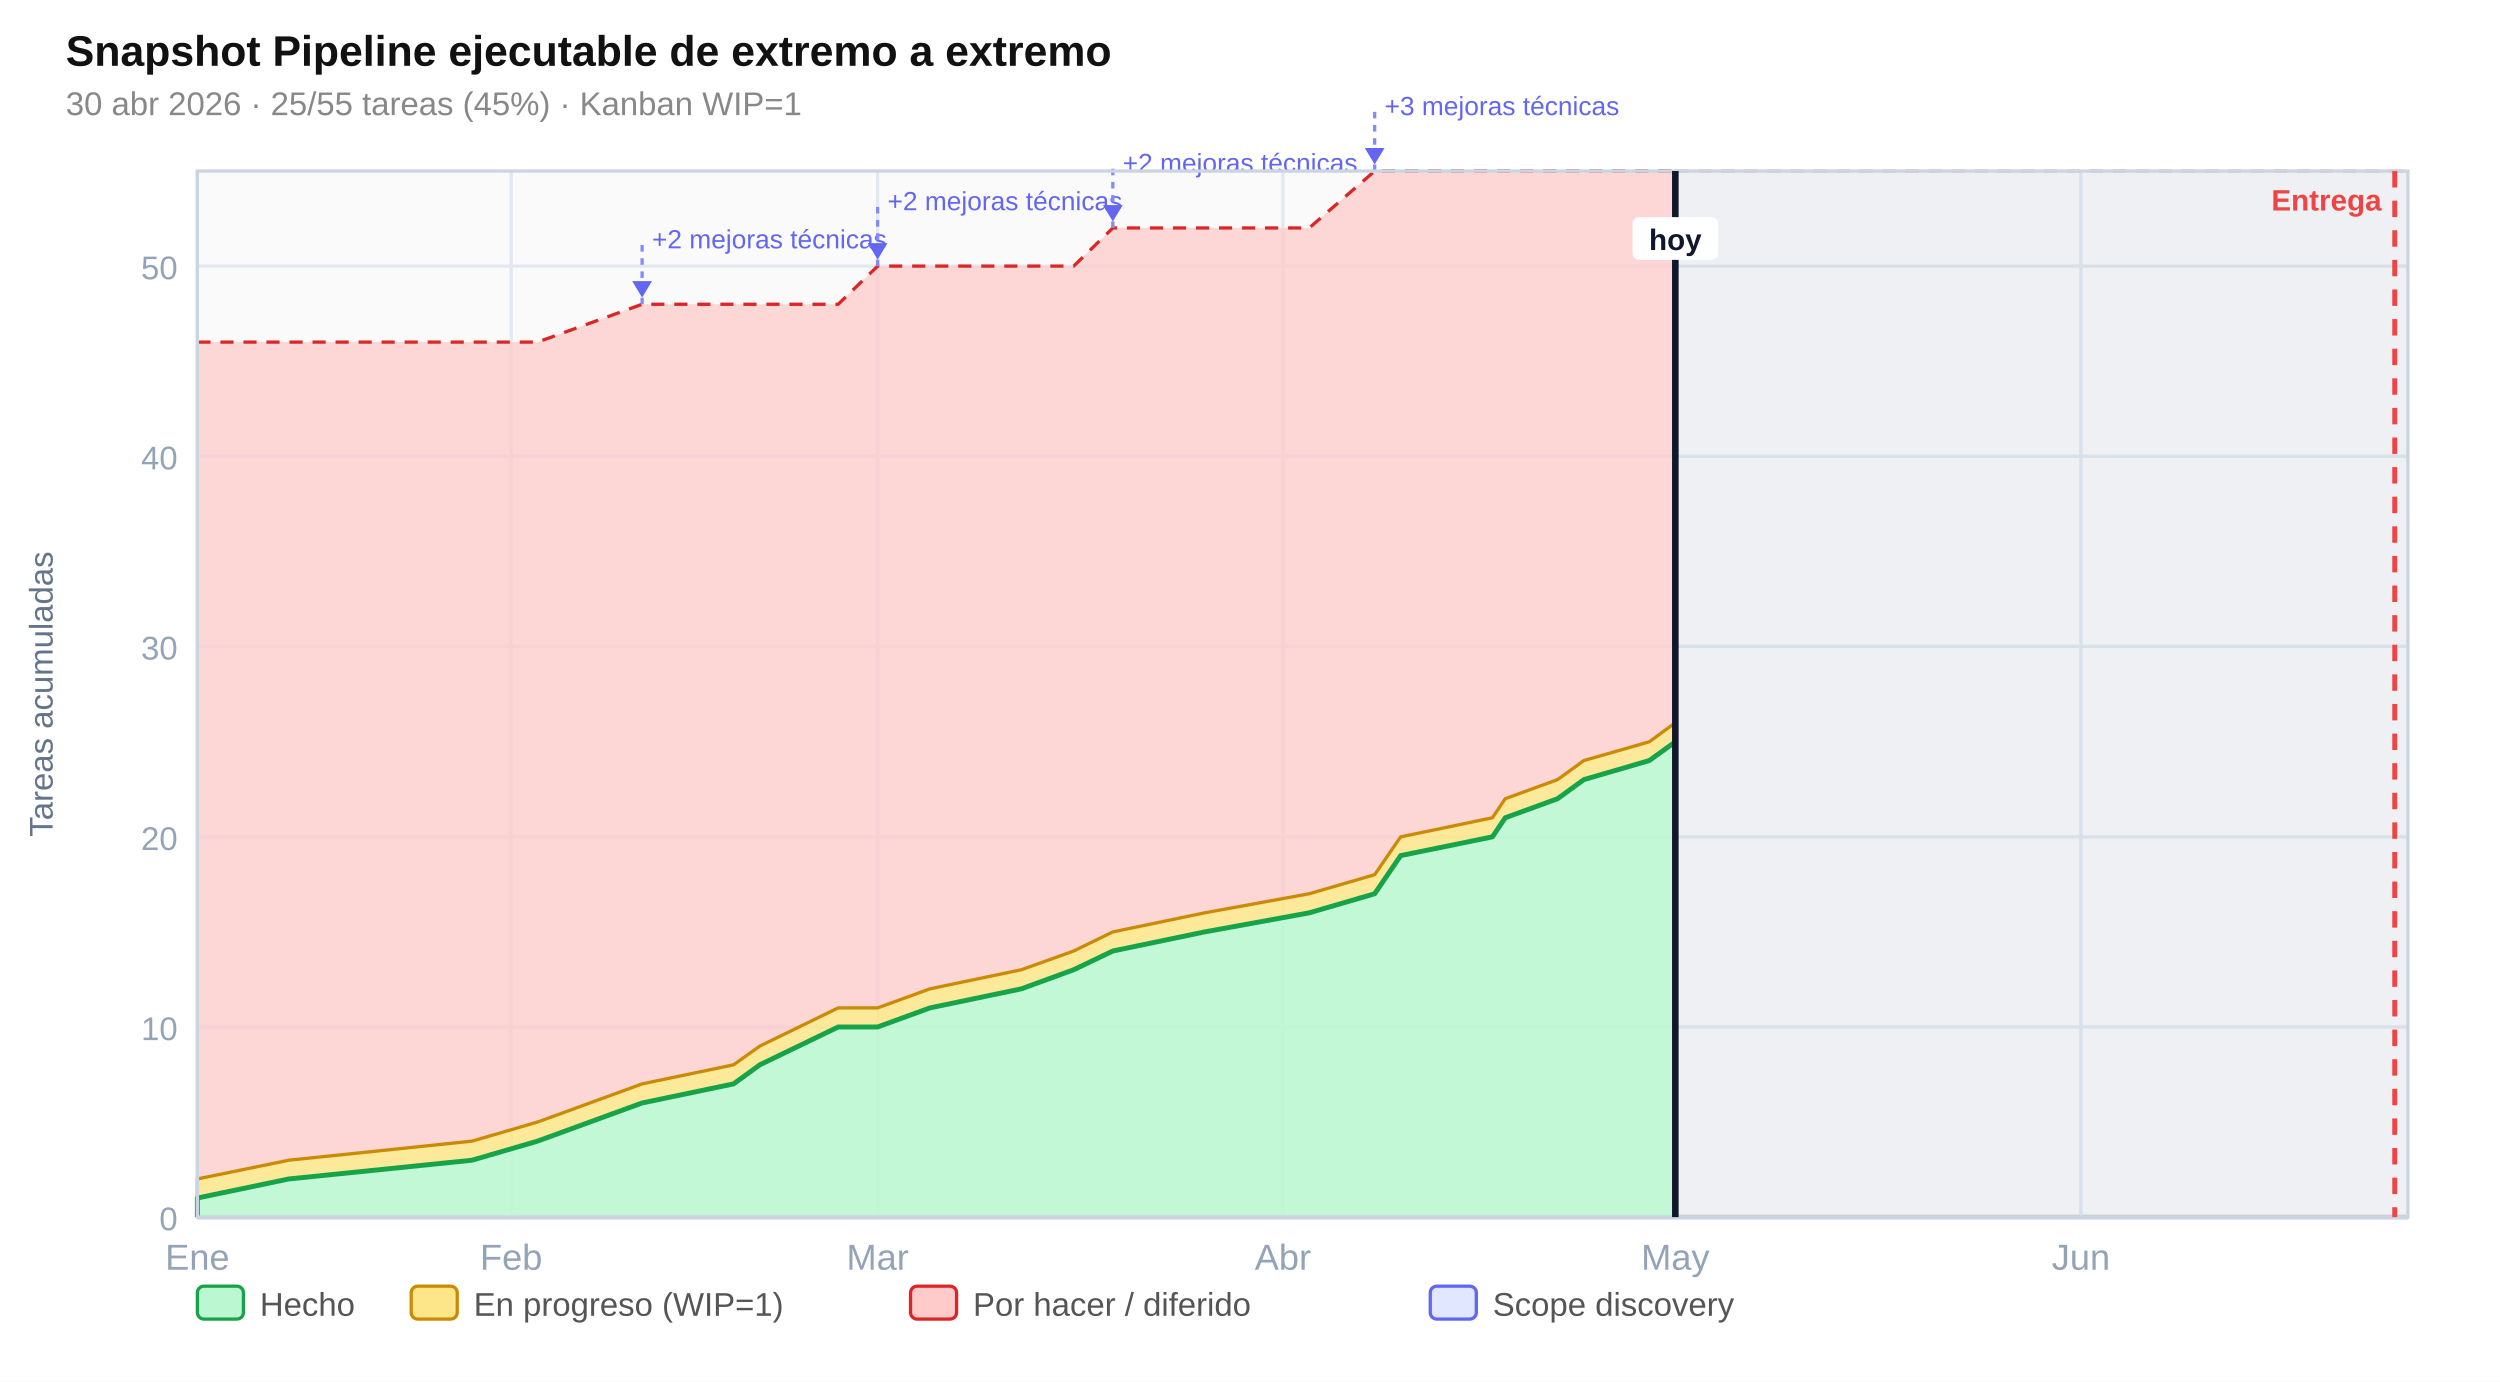
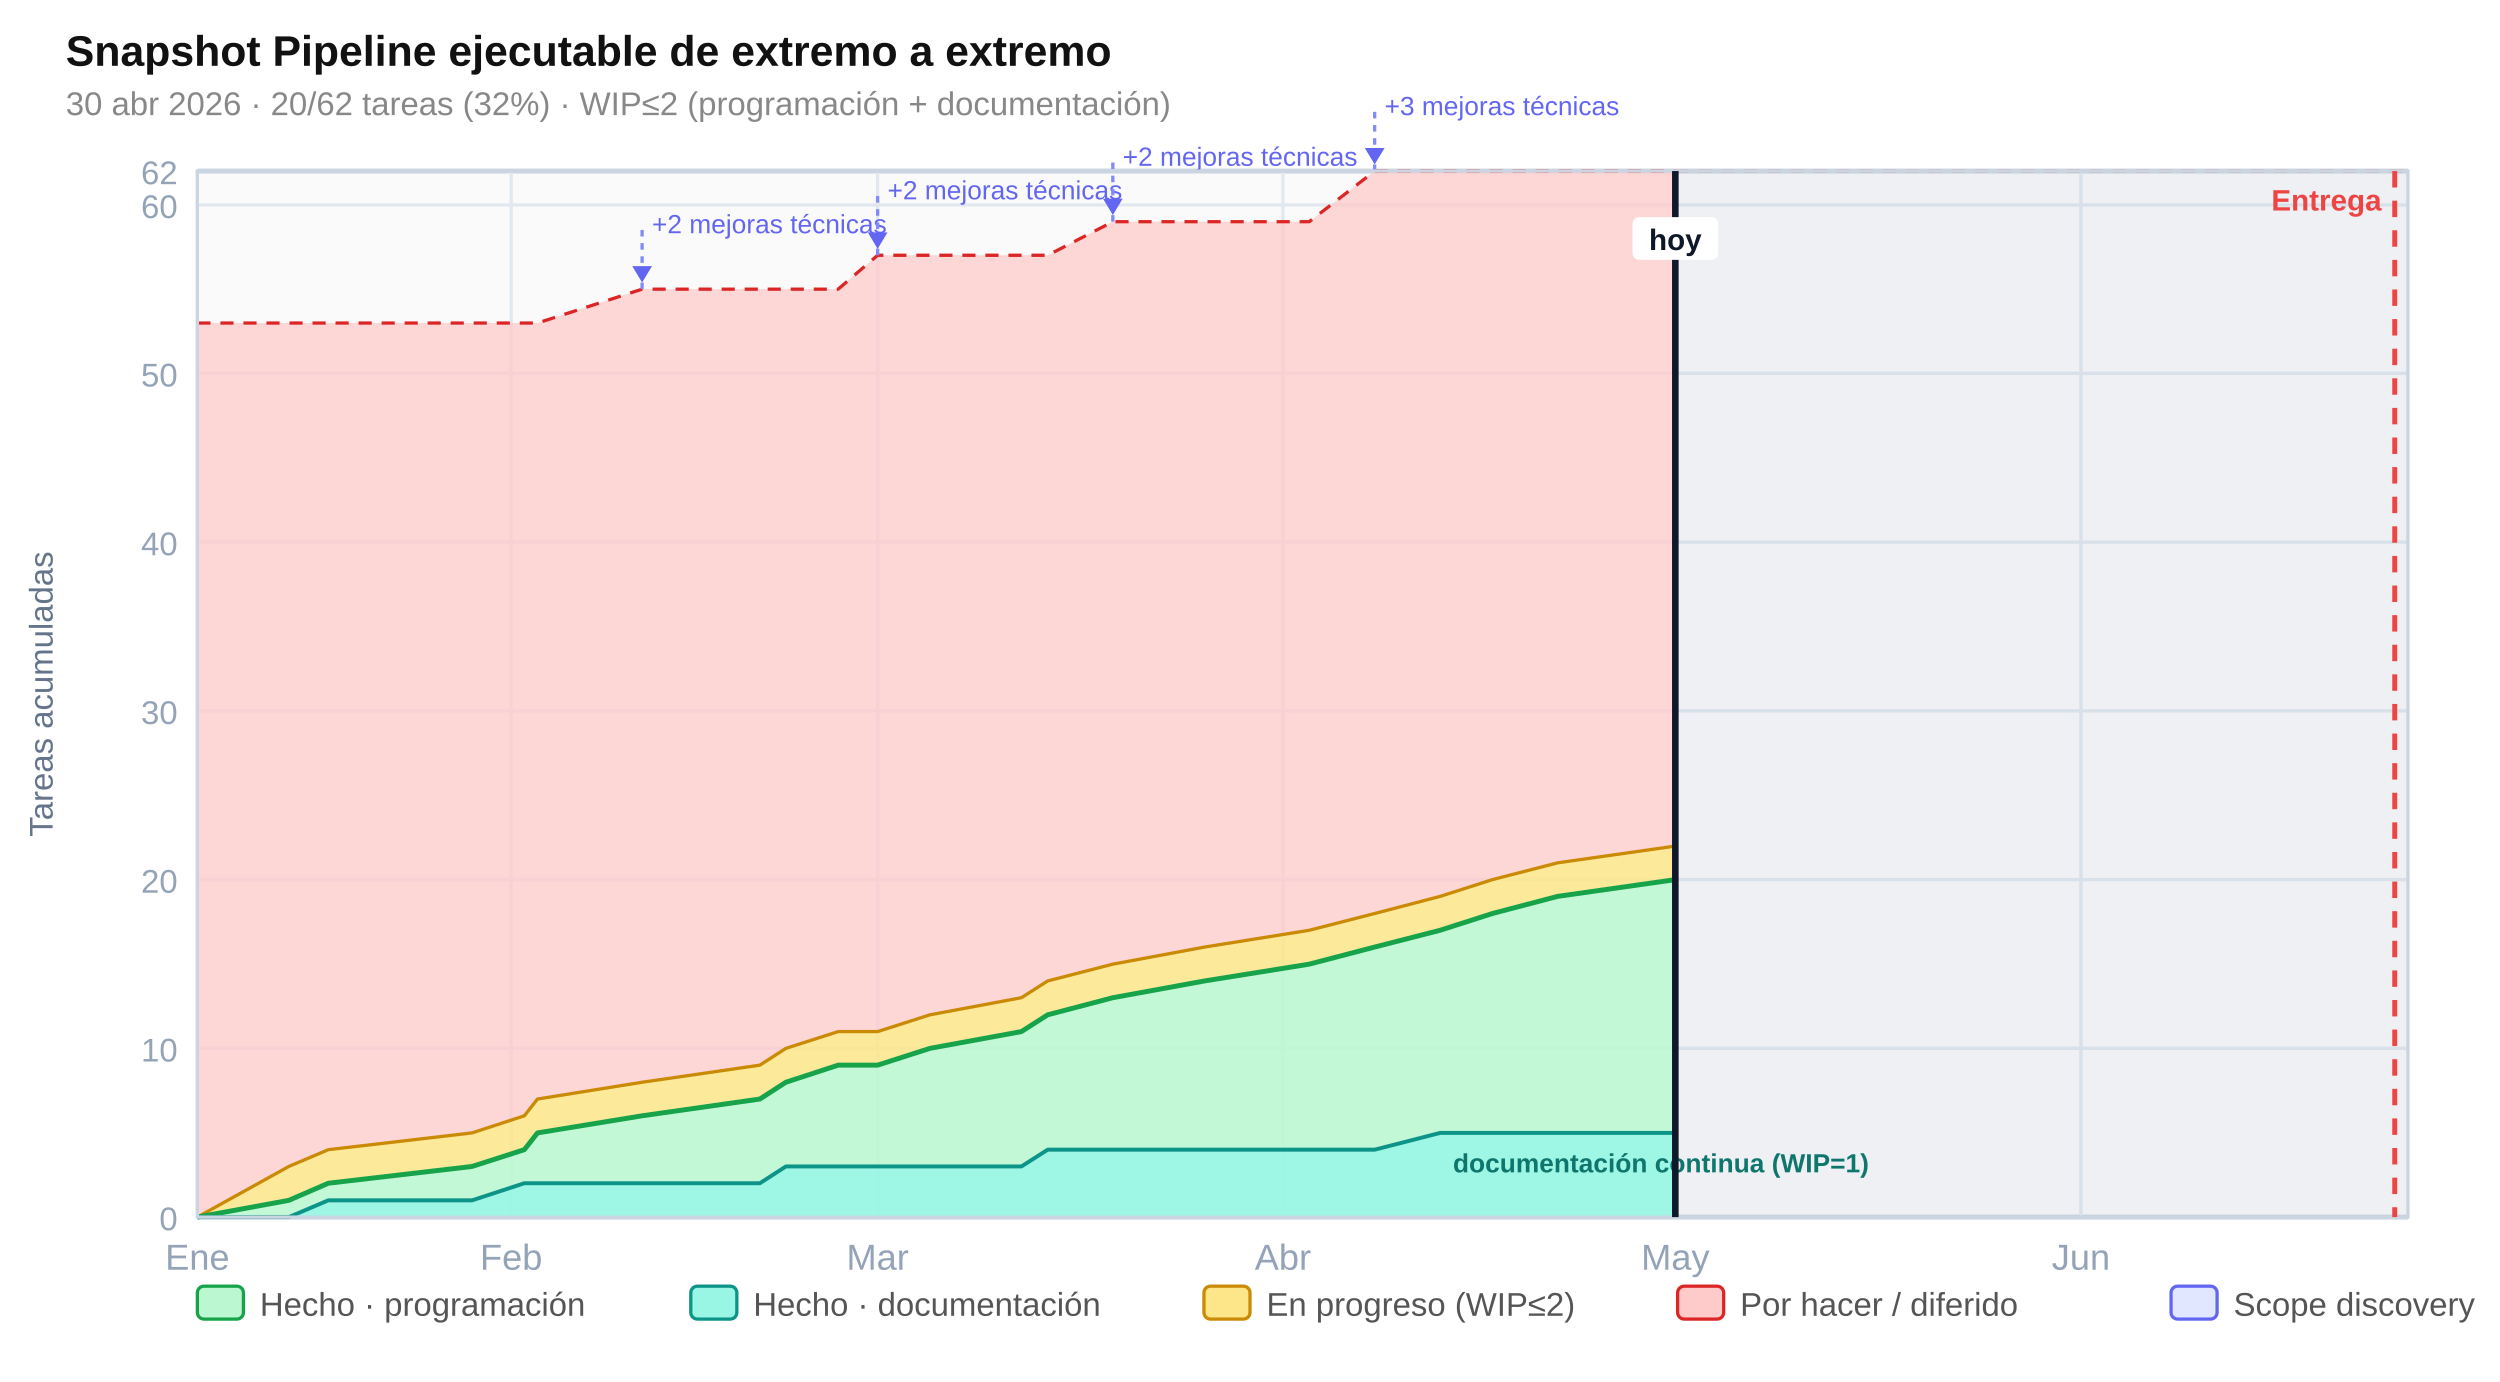
<svg xmlns="http://www.w3.org/2000/svg" viewBox="0 0 760 420" width="760" height="420">
  <defs>
    <style>text{font-family:-apple-system,BlinkMacSystemFont,"Segoe UI",Arial,sans-serif;}</style>
  </defs>
  <rect width="760" height="420" fill="#ffffff" />
  <rect x="60" y="52" width="672" height="318" fill="#FAFAFA" />
  <text x="20" y="20" font-size="13" font-weight="700" fill="#111111">Snapshot Pipeline ejecutable de extremo a extremo</text>
-   <text x="20" y="35" font-size="10" fill="#888888">30 abr 2026  ·  25/55 tareas (45%)  ·  Kanban WIP=1</text>
+   <text x="20" y="35" font-size="10" fill="#888888">30 abr 2026  ·  20/62 tareas (32%)  ·  WIP≤2 (programación + documentación)</text>
  <line x1="60" y1="370.0" x2="732" y2="370.0" stroke="#CBD5E1" stroke-width="1.5" />
  <text x="54" y="374.0" font-size="10" text-anchor="end" fill="#94A3B8">0</text>
-   <line x1="60" y1="312.2" x2="732" y2="312.2" stroke="#E2E8F0" stroke-width="1" />
-   <text x="54" y="316.2" font-size="10" text-anchor="end" fill="#94A3B8">10</text>
-   <line x1="60" y1="254.4" x2="732" y2="254.4" stroke="#E2E8F0" stroke-width="1" />
-   <text x="54" y="258.4" font-size="10" text-anchor="end" fill="#94A3B8">20</text>
-   <line x1="60" y1="196.5" x2="732" y2="196.5" stroke="#E2E8F0" stroke-width="1" />
-   <text x="54" y="200.5" font-size="10" text-anchor="end" fill="#94A3B8">30</text>
-   <line x1="60" y1="138.7" x2="732" y2="138.7" stroke="#E2E8F0" stroke-width="1" />
-   <text x="54" y="142.7" font-size="10" text-anchor="end" fill="#94A3B8">40</text>
-   <line x1="60" y1="80.9" x2="732" y2="80.9" stroke="#E2E8F0" stroke-width="1" />
-   <text x="54" y="84.9" font-size="10" text-anchor="end" fill="#94A3B8">50</text>
+   <line x1="60" y1="318.7" x2="732" y2="318.7" stroke="#E2E8F0" stroke-width="1" />
+   <text x="54" y="322.7" font-size="10" text-anchor="end" fill="#94A3B8">10</text>
+   <line x1="60" y1="267.4" x2="732" y2="267.4" stroke="#E2E8F0" stroke-width="1" />
+   <text x="54" y="271.4" font-size="10" text-anchor="end" fill="#94A3B8">20</text>
+   <line x1="60" y1="216.1" x2="732" y2="216.1" stroke="#E2E8F0" stroke-width="1" />
+   <text x="54" y="220.1" font-size="10" text-anchor="end" fill="#94A3B8">30</text>
+   <line x1="60" y1="164.8" x2="732" y2="164.8" stroke="#E2E8F0" stroke-width="1" />
+   <text x="54" y="168.8" font-size="10" text-anchor="end" fill="#94A3B8">40</text>
+   <line x1="60" y1="113.5" x2="732" y2="113.5" stroke="#E2E8F0" stroke-width="1" />
+   <text x="54" y="117.5" font-size="10" text-anchor="end" fill="#94A3B8">50</text>
+   <line x1="60" y1="62.3" x2="732" y2="62.3" stroke="#E2E8F0" stroke-width="1" />
+   <text x="54" y="66.3" font-size="10" text-anchor="end" fill="#94A3B8">60</text>
+   <line x1="60" y1="52.0" x2="732" y2="52.0" stroke="#CBD5E1" stroke-width="1.5" />
+   <text x="54" y="56.0" font-size="10" text-anchor="end" fill="#94A3B8">62</text>
  <text x="16.0" y="211.0" font-size="10" fill="#64748B" text-anchor="middle" transform="rotate(-90,16.0,211.0)">Tareas acumuladas</text>
  <line x1="60.0" y1="52" x2="60.0" y2="370" stroke="#E2E8F0" stroke-width="1" />
  <text x="60.0" y="386" font-size="11" text-anchor="middle" fill="#94A3B8">Ene</text>
  <line x1="155.4" y1="52" x2="155.4" y2="370" stroke="#E2E8F0" stroke-width="1" />
  <text x="155.4" y="386" font-size="11" text-anchor="middle" fill="#94A3B8">Feb</text>
  <line x1="266.8" y1="52" x2="266.8" y2="370" stroke="#E2E8F0" stroke-width="1" />
  <text x="266.8" y="386" font-size="11" text-anchor="middle" fill="#94A3B8">Mar</text>
  <line x1="390.0" y1="52" x2="390.0" y2="370" stroke="#E2E8F0" stroke-width="1" />
  <text x="390.0" y="386" font-size="11" text-anchor="middle" fill="#94A3B8">Abr</text>
  <line x1="509.3" y1="52" x2="509.3" y2="370" stroke="#E2E8F0" stroke-width="1" />
  <text x="509.3" y="386" font-size="11" text-anchor="middle" fill="#94A3B8">May</text>
  <line x1="632.6" y1="52" x2="632.6" y2="370" stroke="#E2E8F0" stroke-width="1" />
  <text x="632.6" y="386" font-size="11" text-anchor="middle" fill="#94A3B8">Jun</text>
  <rect x="509.3" y="52" width="222.7" height="318" fill="#94A3B8" opacity="0.12" />
  <line x1="509.3" y1="52.0" x2="732.0" y2="52.0" stroke="#DC2626" stroke-width="1" stroke-dasharray="4,3" opacity="0.4" />
-   <polygon points="60.0,104.0 60.0,104.0 87.8,104.0 143.5,104.0 163.4,104.0 195.2,92.5 223.0,92.5 231.0,92.5 254.8,92.5 266.8,80.9 282.7,80.9 310.5,80.9 326.4,80.9 338.3,69.3 366.2,69.3 398.0,69.3 417.9,52.0 425.8,52.0 453.7,52.0 457.6,52.0 473.5,52.0 481.5,52.0 501.4,52.0 509.3,52.0 509.3,219.7 501.4,225.5 481.5,231.2 473.5,237.0 457.6,242.8 453.7,248.6 425.8,254.4 417.9,265.9 398.0,271.7 366.2,277.5 338.3,283.3 326.4,289.1 310.5,294.8 282.7,300.6 266.8,306.4 254.8,306.4 231.0,318.0 223.0,323.7 195.2,329.5 163.4,341.1 143.5,346.9 87.8,352.7 60.0,358.4 60.0,364.2" fill="#FECACA" opacity="0.75" />
-   <polygon points="60.0,364.2 60.0,358.4 87.8,352.7 143.5,346.9 163.4,341.1 195.2,329.5 223.0,323.7 231.0,318.0 254.8,306.4 266.8,306.4 282.7,300.6 310.5,294.8 326.4,289.1 338.3,283.3 366.2,277.5 398.0,271.7 417.9,265.9 425.8,254.4 453.7,248.6 457.6,242.8 473.5,237.0 481.5,231.2 501.4,225.5 509.3,219.7 509.3,225.5 501.4,231.2 481.5,237.0 473.5,242.8 457.6,248.6 453.7,254.4 425.8,260.1 417.9,271.7 398.0,277.5 366.2,283.3 338.3,289.1 326.4,294.8 310.5,300.6 282.7,306.4 266.8,312.2 254.8,312.2 231.0,323.7 223.0,329.5 195.2,335.3 163.4,346.9 143.5,352.7 87.8,358.4 60.0,364.2 60.0,370.0" fill="#FDE68A" opacity="0.85" />
-   <polygon points="60.0,370.0 60.0,364.2 87.8,358.4 143.5,352.7 163.4,346.9 195.2,335.3 223.0,329.5 231.0,323.7 254.8,312.2 266.8,312.2 282.7,306.4 310.5,300.6 326.4,294.8 338.3,289.1 366.2,283.3 398.0,277.5 417.9,271.7 425.8,260.1 453.7,254.4 457.6,248.6 473.5,242.8 481.5,237.0 501.4,231.2 509.3,225.5 509.3,370.0 501.4,370.0 481.5,370.0 473.5,370.0 457.6,370.0 453.7,370.0 425.8,370.0 417.9,370.0 398.0,370.0 366.2,370.0 338.3,370.0 326.4,370.0 310.5,370.0 282.7,370.0 266.8,370.0 254.8,370.0 231.0,370.0 223.0,370.0 195.2,370.0 163.4,370.0 143.5,370.0 87.8,370.0 60.0,370.0 60.0,370.0" fill="#BBF7D0" opacity="0.90" />
-   <polyline points="60.0,370.0 60.0,364.2 87.8,358.4 143.5,352.7 163.4,346.9 195.2,335.3 223.0,329.5 231.0,323.7 254.8,312.2 266.8,312.2 282.7,306.4 310.5,300.6 326.4,294.8 338.3,289.1 366.2,283.3 398.0,277.5 417.9,271.7 425.8,260.1 453.7,254.4 457.6,248.6 473.5,242.8 481.5,237.0 501.4,231.2 509.3,225.5" fill="none" stroke="#16A34A" stroke-width="1.5" stroke-linejoin="round" />
-   <polyline points="60.0,364.2 60.0,358.4 87.8,352.7 143.5,346.9 163.4,341.1 195.2,329.5 223.0,323.7 231.0,318.0 254.8,306.4 266.8,306.4 282.7,300.6 310.5,294.8 326.4,289.1 338.3,283.3 366.2,277.5 398.0,271.7 417.9,265.9 425.8,254.4 453.7,248.6 457.6,242.8 473.5,237.0 481.5,231.2 501.4,225.5 509.3,219.7" fill="none" stroke="#CA8A04" stroke-width="1" stroke-linejoin="round" />
-   <polyline points="60.0,104.0 60.0,104.0 87.8,104.0 143.5,104.0 163.4,104.0 195.2,92.5 223.0,92.5 231.0,92.5 254.8,92.5 266.8,80.9 282.7,80.9 310.5,80.9 326.4,80.9 338.3,69.3 366.2,69.3 398.0,69.3 417.9,52.0 425.8,52.0 453.7,52.0 457.6,52.0 473.5,52.0 481.5,52.0 501.4,52.0 509.3,52.0" fill="none" stroke="#DC2626" stroke-width="1" stroke-linejoin="round" stroke-dasharray="4,3" />
-   <line x1="195.2" y1="92.5" x2="195.2" y2="74.5" stroke="#818CF8" stroke-width="1" stroke-dasharray="2,2" />
-   <text x="198.2" y="75.5" font-size="8" fill="#6366F1">+2 mejoras técnicas</text>
-   <polygon points="195.2,90.473 192.2,85.473 198.2,85.473" fill="#6366F1" />
-   <line x1="266.8" y1="80.9" x2="266.8" y2="62.9" stroke="#818CF8" stroke-width="1" stroke-dasharray="2,2" />
-   <text x="269.8" y="63.9" font-size="8" fill="#6366F1">+2 mejoras técnicas</text>
-   <polygon points="266.8,78.909 263.8,73.909 269.8,73.909" fill="#6366F1" />
-   <line x1="338.3" y1="69.3" x2="338.3" y2="51.3" stroke="#818CF8" stroke-width="1" stroke-dasharray="2,2" />
-   <text x="341.3" y="52.3" font-size="8" fill="#6366F1">+2 mejoras técnicas</text>
-   <polygon points="338.3,67.345 335.3,62.345 341.3,62.345" fill="#6366F1" />
+   <polygon points="60.0,98.2 87.8,98.2 99.8,98.2 143.5,98.2 159.4,98.2 163.4,98.2 195.2,87.9 231.0,87.9 238.9,87.9 254.8,87.9 266.8,77.6 282.7,77.6 310.5,77.6 318.5,77.6 338.3,67.4 366.2,67.4 398.0,67.4 417.9,52.0 437.8,52.0 453.7,52.0 473.5,52.0 509.3,52.0 509.3,257.2 473.5,262.3 453.7,267.4 437.8,272.5 417.9,277.7 398.0,282.8 366.2,287.9 338.3,293.1 318.5,298.2 310.5,303.3 282.7,308.5 266.8,313.6 254.8,313.6 238.9,318.7 231.0,323.8 195.2,329.0 163.4,334.1 159.4,339.2 143.5,344.4 99.8,349.5 87.8,354.6 60.0,370.0" fill="#FECACA" opacity="0.75" />
+   <polygon points="60.0,370.0 87.8,354.6 99.8,349.5 143.5,344.4 159.4,339.2 163.4,334.1 195.2,329.0 231.0,323.8 238.9,318.7 254.8,313.6 266.8,313.6 282.7,308.5 310.5,303.3 318.5,298.2 338.3,293.1 366.2,287.9 398.0,282.8 417.9,277.7 437.8,272.5 453.7,267.4 473.5,262.3 509.3,257.2 509.3,267.4 473.5,272.5 453.7,277.7 437.8,282.8 417.9,287.9 398.0,293.1 366.2,298.2 338.3,303.3 318.5,308.5 310.5,313.6 282.7,318.7 266.8,323.8 254.8,323.8 238.9,329.0 231.0,334.1 195.2,339.2 163.4,344.4 159.4,349.5 143.5,354.6 99.8,359.7 87.8,364.9 60.0,370.0" fill="#FDE68A" opacity="0.85" />
+   <polygon points="60.0,370.0 87.8,364.9 99.8,359.7 143.5,354.6 159.4,349.5 163.4,344.4 195.2,339.2 231.0,334.1 238.9,329.0 254.8,323.8 266.8,323.8 282.7,318.7 310.5,313.6 318.5,308.5 338.3,303.3 366.2,298.2 398.0,293.1 417.9,287.9 437.8,282.8 453.7,277.7 473.5,272.5 509.3,267.4 509.3,344.4 473.5,344.4 453.7,344.4 437.8,344.4 417.9,349.5 398.0,349.5 366.2,349.5 338.3,349.5 318.5,349.5 310.5,354.6 282.7,354.6 266.8,354.6 254.8,354.6 238.9,354.6 231.0,359.7 195.2,359.7 163.4,359.7 159.4,359.7 143.5,364.9 99.8,364.9 87.8,370.0 60.0,370.0" fill="#BBF7D0" opacity="0.90" />
+   <polygon points="60.0,370.0 87.8,370.0 99.8,364.9 143.5,364.9 159.4,359.7 163.4,359.7 195.2,359.7 231.0,359.7 238.9,354.6 254.8,354.6 266.8,354.6 282.7,354.6 310.5,354.6 318.5,349.5 338.3,349.5 366.2,349.5 398.0,349.5 417.9,349.5 437.8,344.4 453.7,344.4 473.5,344.4 509.3,344.4 509.3,370.0 473.5,370.0 453.7,370.0 437.8,370.0 417.9,370.0 398.0,370.0 366.2,370.0 338.3,370.0 318.5,370.0 310.5,370.0 282.7,370.0 266.8,370.0 254.8,370.0 238.9,370.0 231.0,370.0 195.2,370.0 163.4,370.0 159.4,370.0 143.5,370.0 99.8,370.0 87.8,370.0 60.0,370.0" fill="#99F6E4" opacity="0.95" />
+   <polyline points="60.0,98.2 87.8,98.2 99.8,98.2 143.5,98.2 159.4,98.2 163.4,98.2 195.2,87.9 231.0,87.9 238.9,87.9 254.8,87.9 266.8,77.6 282.7,77.6 310.5,77.6 318.5,77.6 338.3,67.4 366.2,67.4 398.0,67.4 417.9,52.0 437.8,52.0 453.7,52.0 473.5,52.0 509.3,52.0" fill="none" stroke="#DC2626" stroke-width="1" stroke-linejoin="round" stroke-dasharray="4,3" />
+   <polyline points="60.0,370.0 87.8,354.6 99.8,349.5 143.5,344.4 159.4,339.2 163.4,334.1 195.2,329.0 231.0,323.8 238.9,318.7 254.8,313.6 266.8,313.6 282.7,308.5 310.5,303.3 318.5,298.2 338.3,293.1 366.2,287.9 398.0,282.8 417.9,277.7 437.8,272.5 453.7,267.4 473.5,262.3 509.3,257.2" fill="none" stroke="#CA8A04" stroke-width="1" stroke-linejoin="round" />
+   <polyline points="60.0,370.0 87.8,364.9 99.8,359.7 143.5,354.6 159.4,349.5 163.4,344.4 195.2,339.2 231.0,334.1 238.9,329.0 254.8,323.8 266.8,323.8 282.7,318.7 310.5,313.6 318.5,308.5 338.3,303.3 366.2,298.2 398.0,293.1 417.9,287.9 437.8,282.8 453.7,277.7 473.5,272.5 509.3,267.4" fill="none" stroke="#16A34A" stroke-width="1.5" stroke-linejoin="round" />
+   <polyline points="60.0,370.0 87.8,370.0 99.8,364.9 143.5,364.9 159.4,359.7 163.4,359.7 195.2,359.7 231.0,359.7 238.9,354.6 254.8,354.6 266.8,354.6 282.7,354.6 310.5,354.6 318.5,349.5 338.3,349.5 366.2,349.5 398.0,349.5 417.9,349.5 437.8,344.4 453.7,344.4 473.5,344.4 509.3,344.4" fill="none" stroke="#0D9488" stroke-width="1.2" stroke-linejoin="round" />
+   <line x1="195.2" y1="87.9" x2="195.2" y2="69.9" stroke="#818CF8" stroke-width="1" stroke-dasharray="2,2" />
+   <text x="198.2" y="70.9" font-size="8" fill="#6366F1">+2 mejoras técnicas</text>
+   <polygon points="195.2,85.903 192.2,80.903 198.2,80.903" fill="#6366F1" />
+   <line x1="266.8" y1="77.6" x2="266.8" y2="59.6" stroke="#818CF8" stroke-width="1" stroke-dasharray="2,2" />
+   <text x="269.8" y="60.6" font-size="8" fill="#6366F1">+2 mejoras técnicas</text>
+   <polygon points="266.8,75.645 263.8,70.645 269.8,70.645" fill="#6366F1" />
+   <line x1="338.3" y1="67.4" x2="338.3" y2="49.4" stroke="#818CF8" stroke-width="1" stroke-dasharray="2,2" />
+   <text x="341.3" y="50.4" font-size="8" fill="#6366F1">+2 mejoras técnicas</text>
+   <polygon points="338.3,65.387 335.3,60.387 341.3,60.387" fill="#6366F1" />
  <line x1="417.9" y1="52.0" x2="417.9" y2="34.0" stroke="#818CF8" stroke-width="1" stroke-dasharray="2,2" />
  <text x="420.9" y="35.0" font-size="8" fill="#6366F1">+3 mejoras técnicas</text>
  <polygon points="417.9,50.0 414.9,45.0 420.9,45.0" fill="#6366F1" />
+   <text x="441.7" y="356.4" font-size="8" fill="#0F766E" font-weight="600">documentación continua (WIP=1)</text>
  <rect x="60" y="52" width="672" height="318" fill="none" stroke="#CBD5E1" stroke-width="1" />
  <line x1="728.0" y1="52" x2="728.0" y2="370" stroke="#EF4444" stroke-width="1.5" stroke-dasharray="5,4" />
  <text x="724.0" y="64" font-size="9" text-anchor="end" fill="#EF4444" font-weight="600">Entrega</text>
  <line x1="509.3" y1="52" x2="509.3" y2="370" stroke="#0F172A" stroke-width="2" />
  <rect x="496.3" y="66" width="26" height="13" fill="#ffffff" rx="2" />
  <text x="509.3" y="76" font-size="9" text-anchor="middle" fill="#0F172A" font-weight="700">hoy</text>
  <rect x="60" y="391" width="14" height="10" fill="#BBF7D0" stroke="#16A34A" stroke-width="1" rx="2" />
-   <text x="79" y="400" font-size="10" fill="#555555">Hecho</text>
-   <rect x="125.0" y="391" width="14" height="10" fill="#FDE68A" stroke="#CA8A04" stroke-width="1" rx="2" />
-   <text x="144.0" y="400" font-size="10" fill="#555555">En progreso (WIP=1)</text>
-   <rect x="276.8" y="391" width="14" height="10" fill="#FECACA" stroke="#DC2626" stroke-width="1" rx="2" />
-   <text x="295.8" y="400" font-size="10" fill="#555555">Por hacer / diferido</text>
-   <rect x="434.8" y="391" width="14" height="10" fill="#E0E7FF" stroke="#6366F1" stroke-width="1" rx="2" />
-   <text x="453.8" y="400" font-size="10" fill="#555555">Scope discovery</text>
+   <text x="79" y="400" font-size="10" fill="#555555">Hecho · programación</text>
+   <rect x="210.0" y="391" width="14" height="10" fill="#99F6E4" stroke="#0D9488" stroke-width="1" rx="2" />
+   <text x="229.0" y="400" font-size="10" fill="#555555">Hecho · documentación</text>
+   <rect x="366.0" y="391" width="14" height="10" fill="#FDE68A" stroke="#CA8A04" stroke-width="1" rx="2" />
+   <text x="385.0" y="400" font-size="10" fill="#555555">En progreso (WIP≤2)</text>
+   <rect x="510.0" y="391" width="14" height="10" fill="#FECACA" stroke="#DC2626" stroke-width="1" rx="2" />
+   <text x="529.0" y="400" font-size="10" fill="#555555">Por hacer / diferido</text>
+   <rect x="660.0" y="391" width="14" height="10" fill="#E0E7FF" stroke="#6366F1" stroke-width="1" rx="2" />
+   <text x="679.0" y="400" font-size="10" fill="#555555">Scope discovery</text>
</svg>
